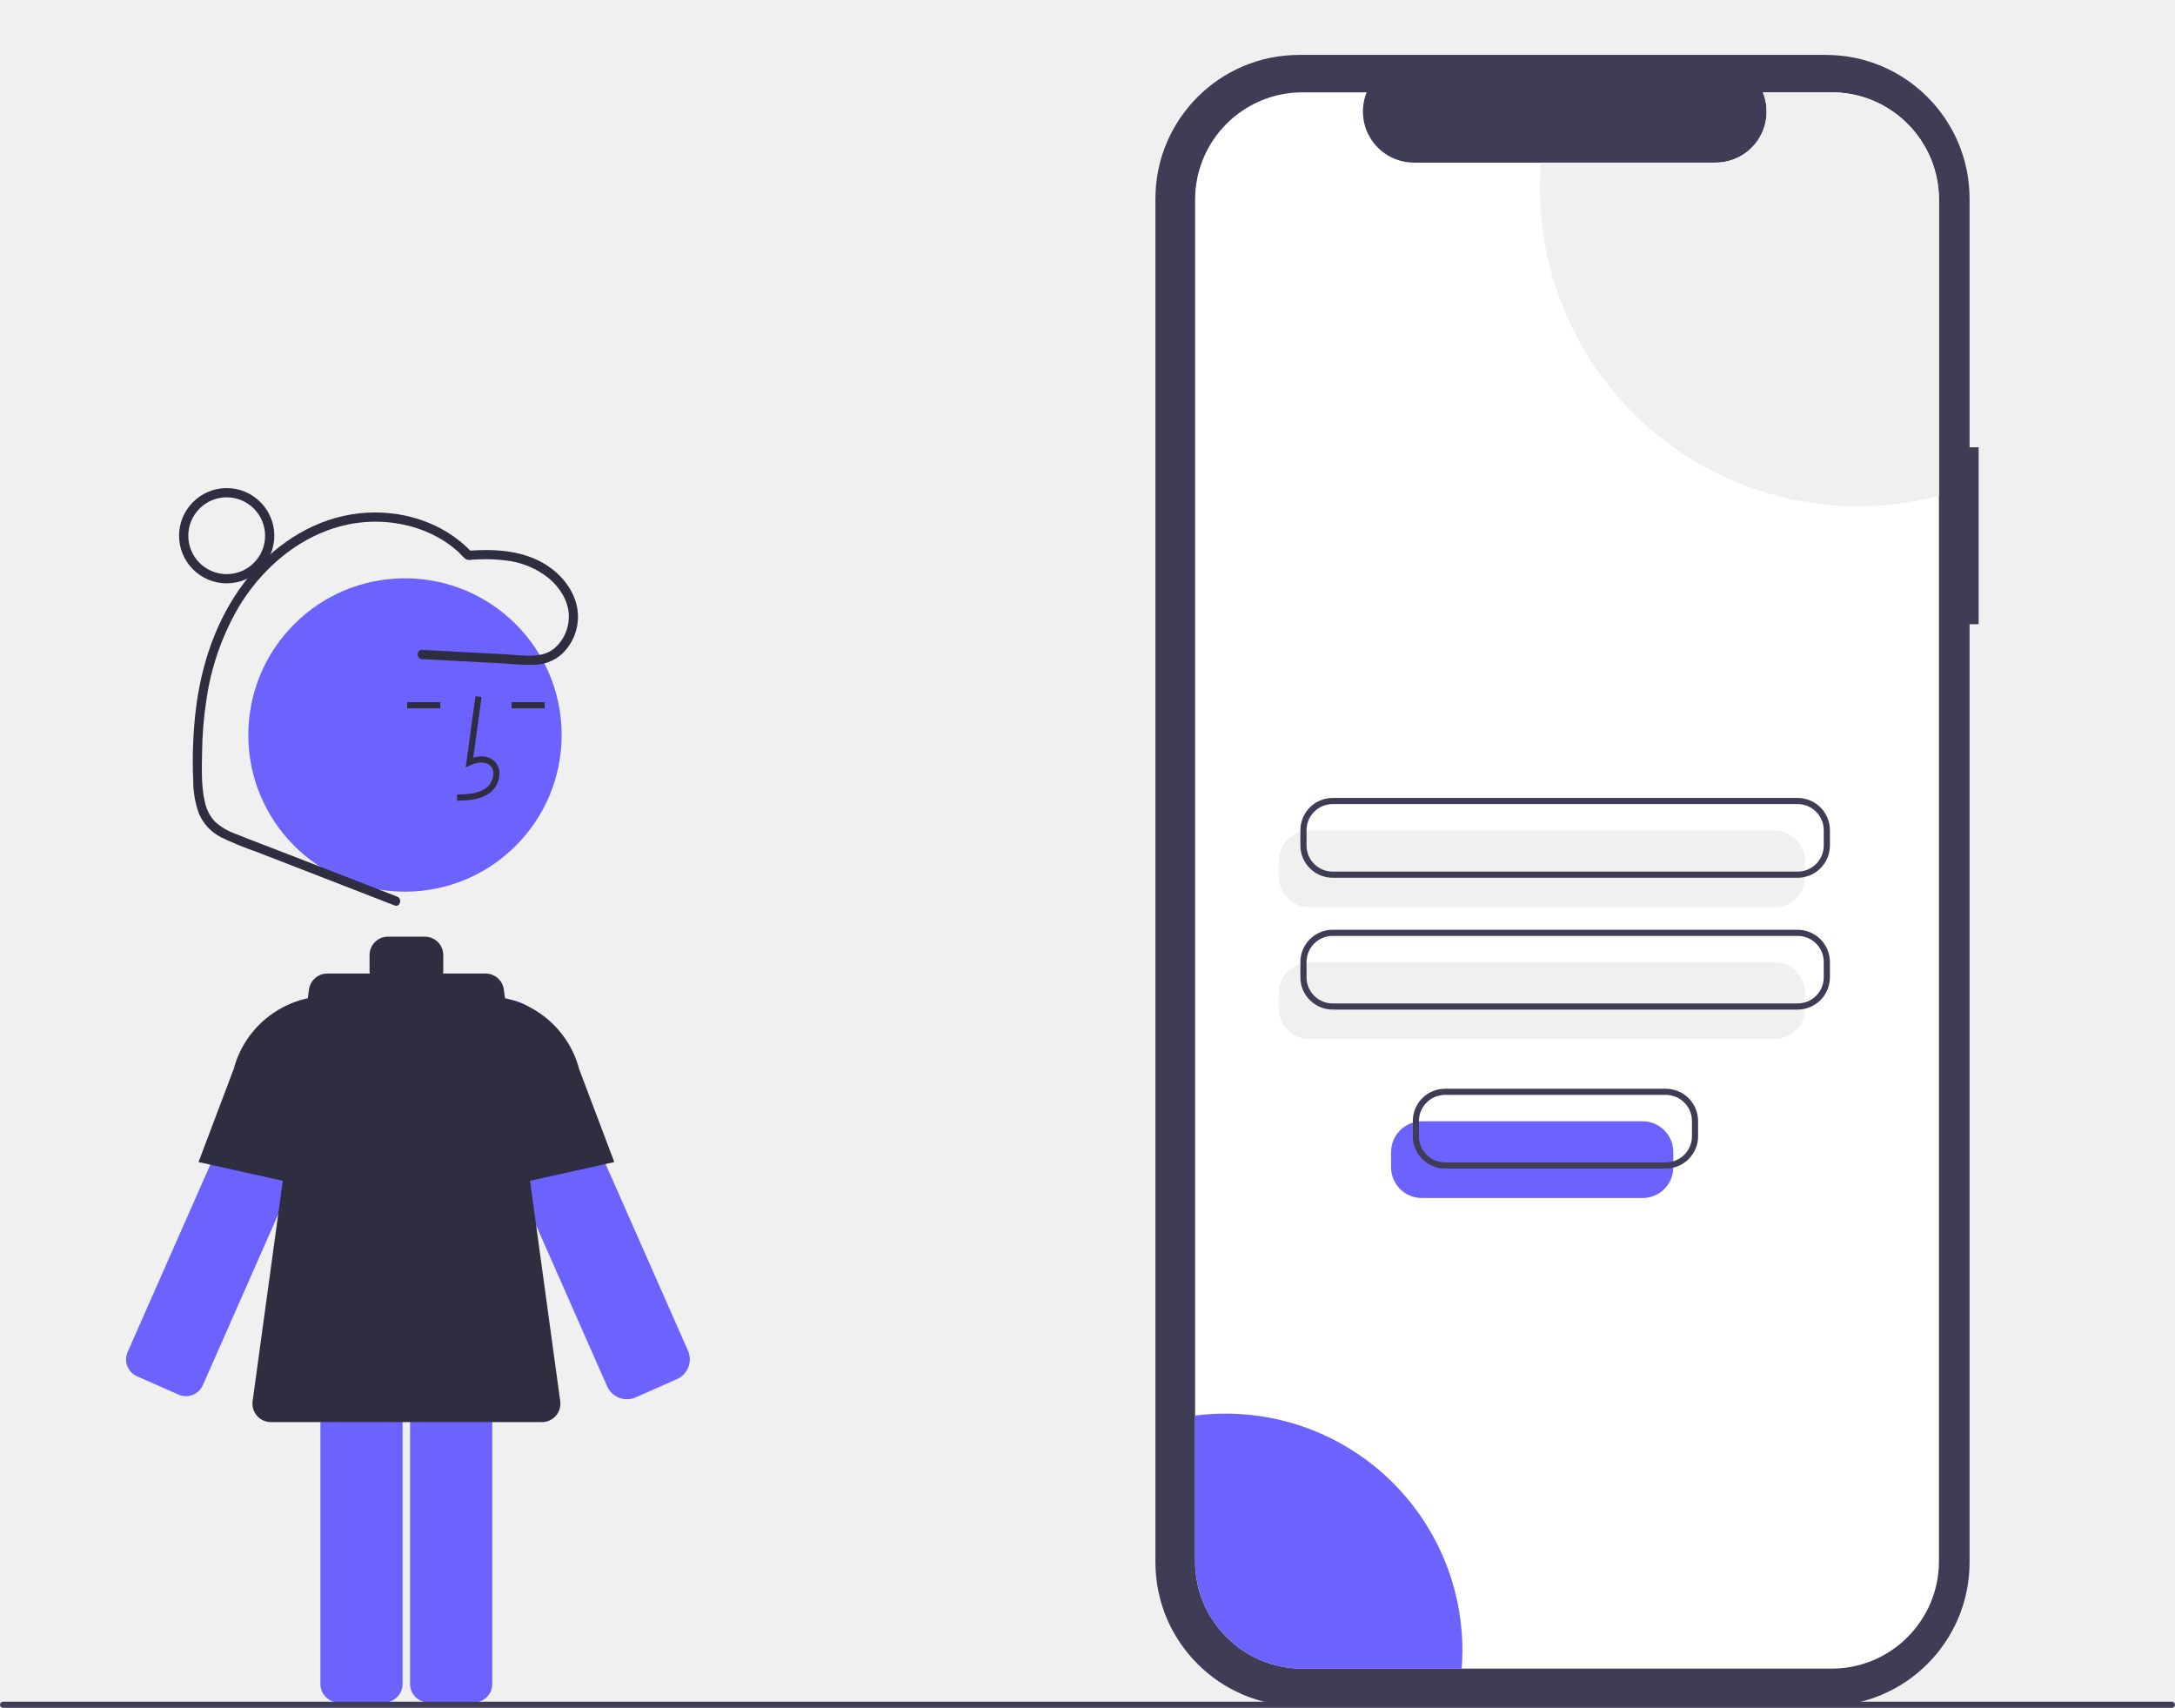
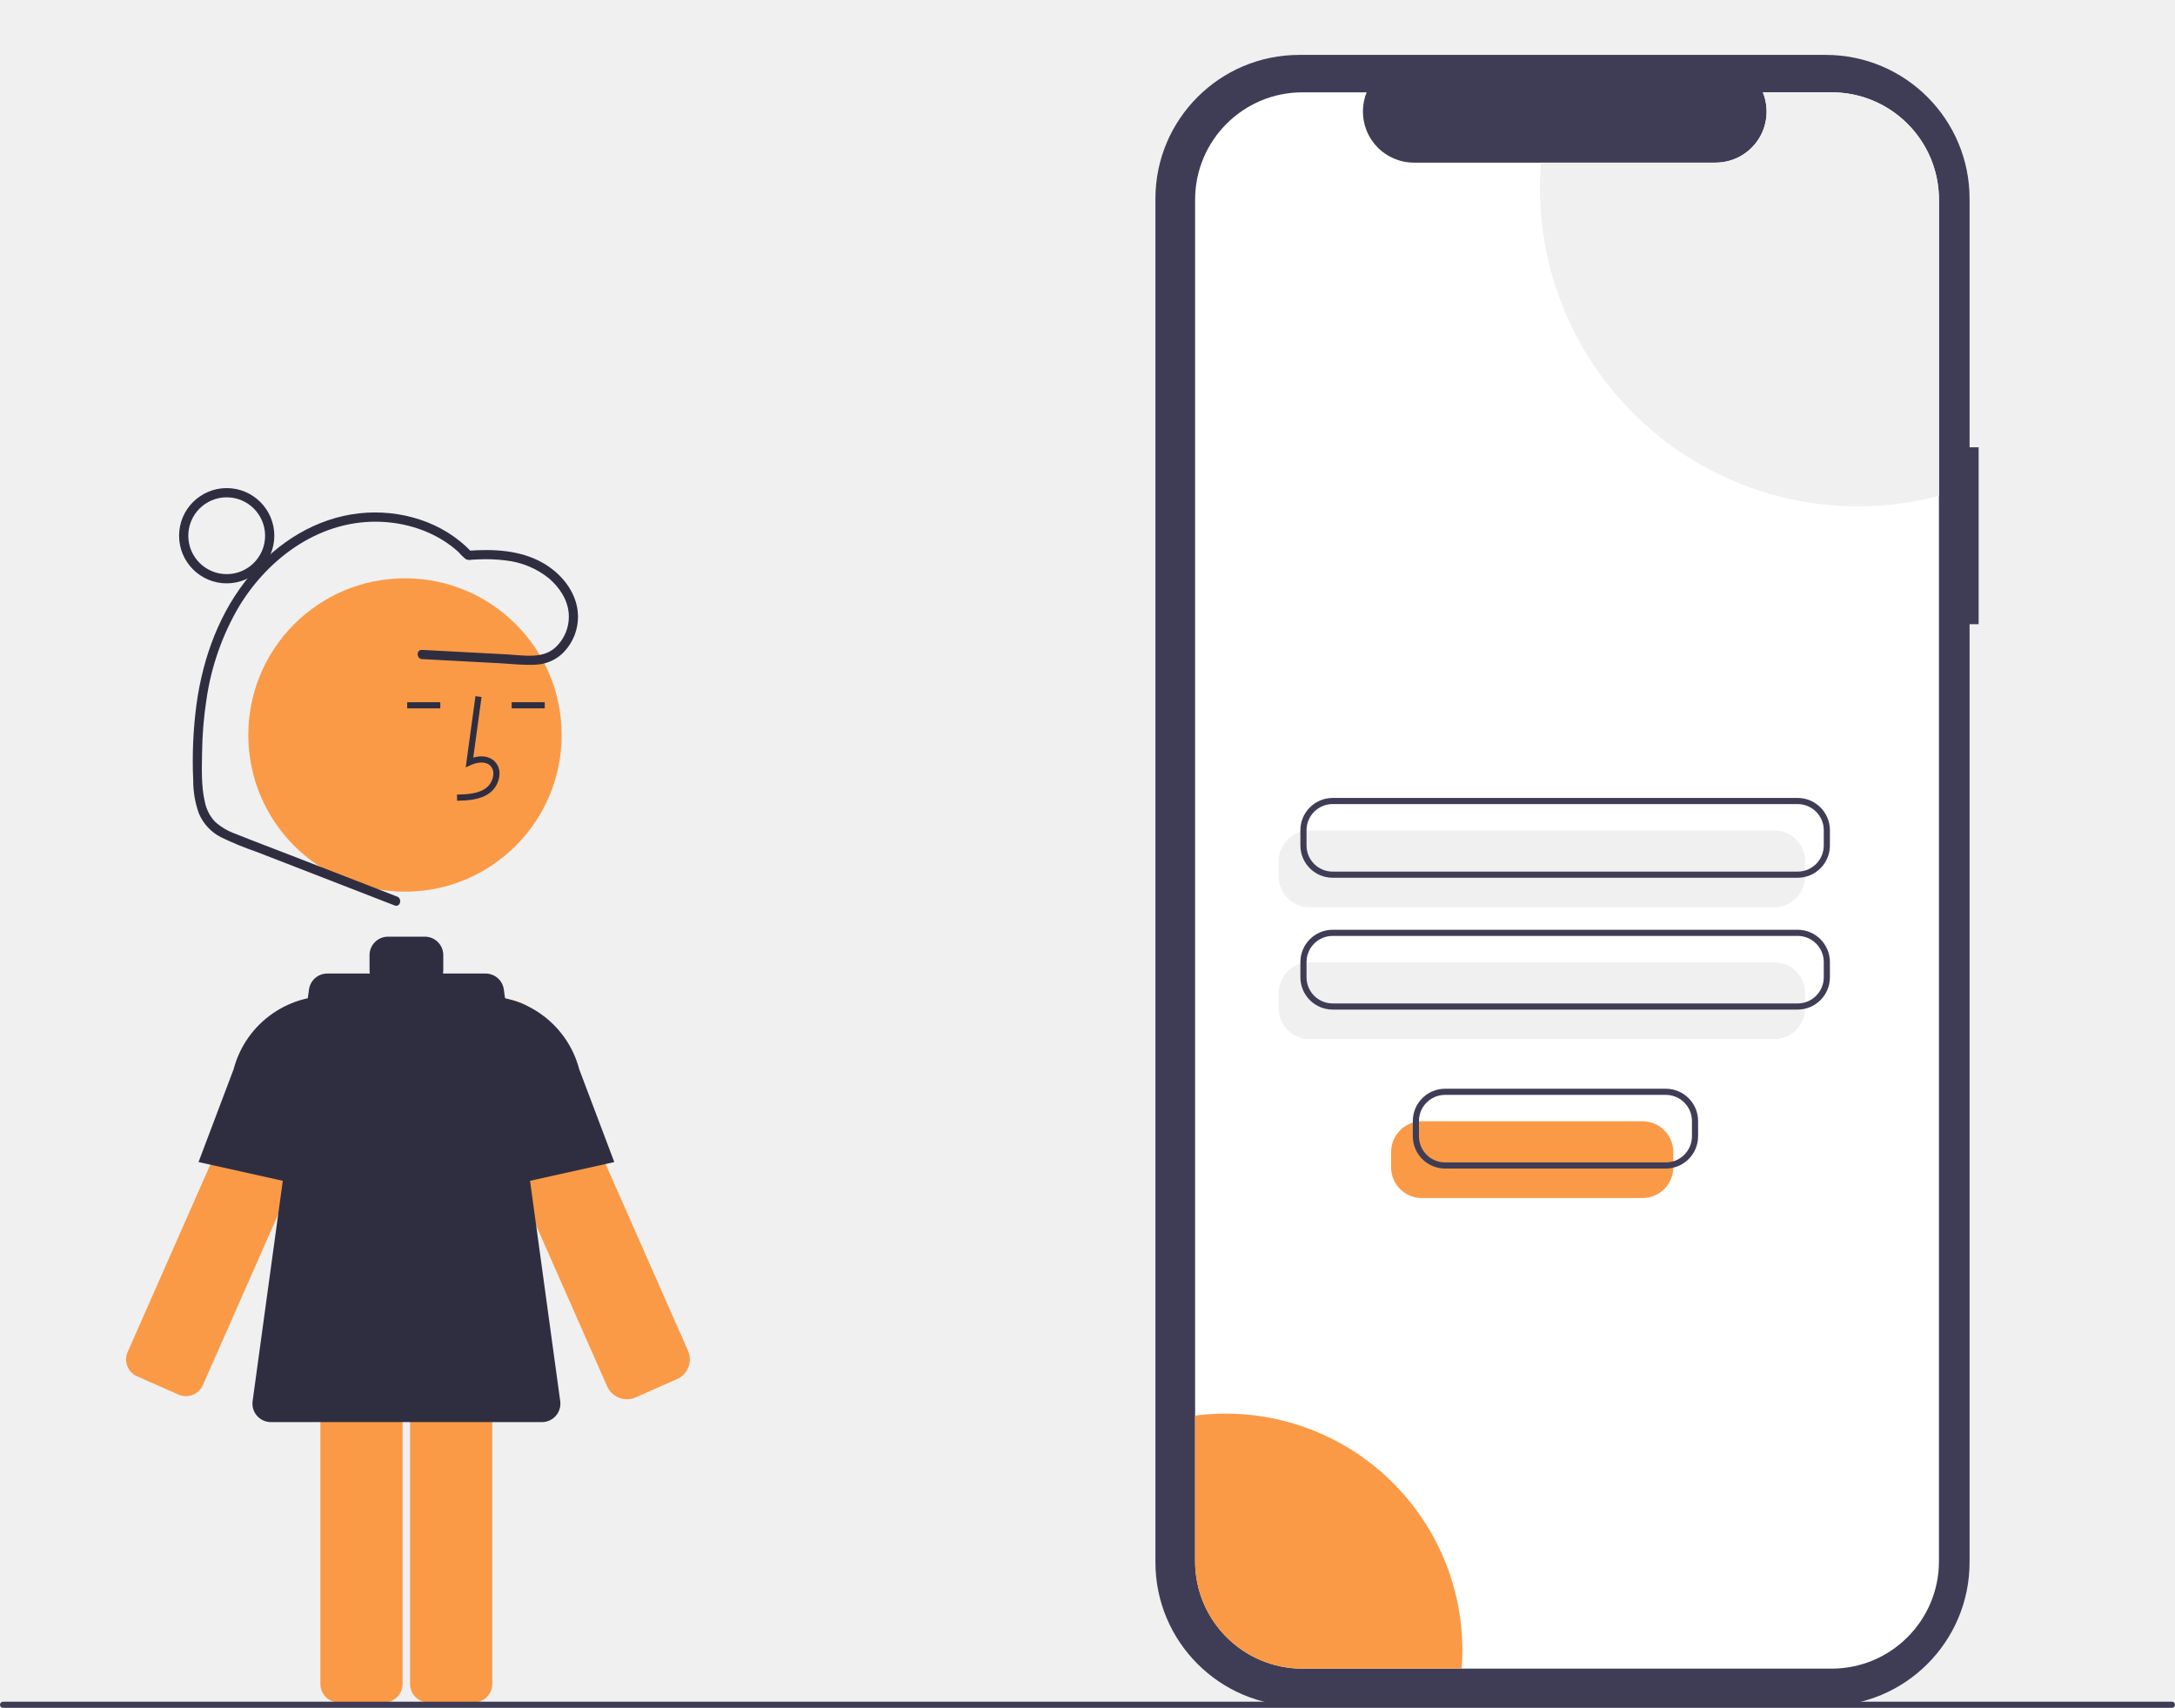
<svg xmlns="http://www.w3.org/2000/svg" data-name="Layer 1" width="708" height="555.867" viewBox="0 0 708 555.867">
  <path id="b10fb2cf-c586-4c5f-9fbf-e678f5ffa3db-81" data-name="Path 133" d="M890.465,679.515a211.722,211.722,0,0,1-46.196,37.27c-.392.241-.79.467-1.189.7l-27.639-24.463c.29-.27.612-.572.958-.905C836.992,672.563,939.229,535.838,946.042,502.544,945.572,505.317,952.189,614.094,890.465,679.515Z" transform="translate(-246 -172.0663)" fill="#f0f0f0" />
  <path id="a32c10c7-75df-4179-a648-6a8d2a687209-82" data-name="Path 134" d="M849.602,721.505c-.523.125-1.054.241-1.588.348l-20.735-18.353c.405-.141.879-.309,1.42-.496,8.897-3.15,35.394-12.66,61.764-23.492,28.334-11.644,56.533-24.8,62.598-33.227C951.76,648.244,911.686,707.622,849.602,721.505Z" transform="translate(-246 -172.0663)" fill="#f0f0f0" />
  <path d="M890.082,317.646h-2.953V236.753a46.819,46.819,0,0,0-46.819-46.819H668.926a46.819,46.819,0,0,0-46.819,46.819v443.789a46.819,46.819,0,0,0,46.819,46.819H840.31a46.819,46.819,0,0,0,46.819-46.819V375.228h2.953Z" transform="translate(-246 -172.0663)" fill="#3f3d56" />
  <path d="M877.163,237.074V680.217a34.957,34.957,0,0,1-34.969,34.957H669.984a34.954,34.954,0,0,1-34.957-34.957V237.074a34.954,34.954,0,0,1,34.957-34.957h20.898a16.619,16.619,0,0,0,15.383,22.88h98.181a16.601,16.601,0,0,0,15.384-22.88H842.193A34.957,34.957,0,0,1,877.163,237.074Z" transform="translate(-246 -172.0663)" fill="#fff" />
  <path d="M823.595,467.355H672.228a10.011,10.011,0,0,1-10-10v-4.978a10.011,10.011,0,0,1,10-10h151.367a10.011,10.011,0,0,1,10,10v4.978A10.011,10.011,0,0,1,823.595,467.355Z" transform="translate(-246 -172.0663)" fill="#f0f0f0" />
  <path d="M823.595,510.262H672.228a10.011,10.011,0,0,1-10-10v-4.978a10.011,10.011,0,0,1,10-10h151.367a10.011,10.011,0,0,1,10,10v4.978A10.011,10.011,0,0,1,823.595,510.262Z" transform="translate(-246 -172.0663)" fill="#f0f0f0" />
  <path d="M831.166,457.759H679.8a10.512,10.512,0,0,1-10.5-10.5v-4.978a10.512,10.512,0,0,1,10.5-10.5h151.367a10.512,10.512,0,0,1,10.5,10.5v4.978A10.512,10.512,0,0,1,831.166,457.759Zm-151.367-23.978a8.51,8.51,0,0,0-8.5,8.5v4.978a8.51,8.51,0,0,0,8.5,8.5h151.367a8.51,8.51,0,0,0,8.5-8.5v-4.978a8.51,8.51,0,0,0-8.5-8.5Z" transform="translate(-246 -172.0663)" fill="#3f3d56" />
  <path d="M831.166,500.666H679.8a10.512,10.512,0,0,1-10.5-10.5V485.189a10.512,10.512,0,0,1,10.5-10.5h151.367a10.512,10.512,0,0,1,10.5,10.5v4.978A10.512,10.512,0,0,1,831.166,500.666ZM679.8,476.689a8.51,8.51,0,0,0-8.5,8.5v4.978a8.51,8.51,0,0,0,8.5,8.5h151.367a8.51,8.51,0,0,0,8.5-8.5V485.189a8.51,8.51,0,0,0-8.5-8.5Z" transform="translate(-246 -172.0663)" fill="#3f3d56" />
  <path d="M877.163,237.074V333.464A103.539,103.539,0,0,1,747.28,233.389q0-4.24.341-8.392h56.826a16.601,16.601,0,0,0,15.384-22.88H842.193A34.957,34.957,0,0,1,877.163,237.074Z" transform="translate(-246 -172.0663)" fill="#f0f0f0" />
-   <path d="M722.041,709.154c0,2.032-.076,4.038-.24,6.02H669.984a34.954,34.954,0,0,1-34.957-34.957v-47.4a77.073,77.073,0,0,1,87.013,76.337Z" transform="translate(-246 -172.0663)" fill="#6c63ff" />
-   <path d="M304.121,625.985a6.007,6.007,0,0,0,7.911-3.067l46.679-105.794a13.379,13.379,0,0,0-17.077-17.876h-0a13.199,13.199,0,0,0-6.75,5.78,13.649,13.649,0,0,0-.654,1.293l-46.679,105.794a6,6,0,0,0,3.067,7.912Z" transform="translate(-246 -172.0663)" fill="#6c63ff" />
+   <path d="M722.041,709.154c0,2.032-.076,4.038-.24,6.02H669.984a34.954,34.954,0,0,1-34.957-34.957v-47.4a77.073,77.073,0,0,1,87.013,76.337Z" transform="translate(-246 -172.0663)" fill="#FA9A47" />
+   <path d="M304.121,625.985a6.007,6.007,0,0,0,7.911-3.067l46.679-105.794a13.379,13.379,0,0,0-17.077-17.876h-0a13.199,13.199,0,0,0-6.75,5.78,13.649,13.649,0,0,0-.654,1.293l-46.679,105.794a6,6,0,0,0,3.067,7.912Z" transform="translate(-246 -172.0663)" fill="#FA9A47" />
  <path d="M356.795,560.557l-46.172-10.261,11.428-30.232a31.95,31.95,0,0,1,34.299-23.628l.445.049Z" transform="translate(-246 -172.0663)" fill="#2f2e41" />
-   <path d="M450.055,627.498a7.028,7.028,0,0,1-6.412-4.177L396.964,517.527a14.381,14.381,0,0,1,25.609-12.997v-0a14.618,14.618,0,0,1,.703,1.388l46.679,105.794a7,7,0,0,1-3.579,9.23l-13.961,6.16-.007-.016A6.944,6.944,0,0,1,450.055,627.498Z" transform="translate(-246 -172.0663)" fill="#6c63ff" />
-   <path d="M385.485,591.169a6.007,6.007,0,0,0-6,6V720.183a6.007,6.007,0,0,0,6,6H400.245a6.007,6.007,0,0,0,6-6V597.169a6.007,6.007,0,0,0-6-6Z" transform="translate(-246 -172.0663)" fill="#6c63ff" />
-   <path d="M356.293,591.169a6.007,6.007,0,0,0-6,6V720.183a6.007,6.007,0,0,0,6,6h14.76a6.007,6.007,0,0,0,6-6V597.169a6.007,6.007,0,0,0-6-6Z" transform="translate(-246 -172.0663)" fill="#6c63ff" />
-   <circle cx="131.828" cy="239.224" r="51" fill="#6c63ff" />
+   <path d="M450.055,627.498a7.028,7.028,0,0,1-6.412-4.177L396.964,517.527a14.381,14.381,0,0,1,25.609-12.997v-0a14.618,14.618,0,0,1,.703,1.388l46.679,105.794a7,7,0,0,1-3.579,9.23l-13.961,6.16-.007-.016A6.944,6.944,0,0,1,450.055,627.498Z" transform="translate(-246 -172.0663)" fill="#FA9A47" />
+   <path d="M385.485,591.169a6.007,6.007,0,0,0-6,6V720.183a6.007,6.007,0,0,0,6,6H400.245a6.007,6.007,0,0,0,6-6V597.169a6.007,6.007,0,0,0-6-6Z" transform="translate(-246 -172.0663)" fill="#FA9A47" />
+   <path d="M356.293,591.169a6.007,6.007,0,0,0-6,6V720.183a6.007,6.007,0,0,0,6,6h14.76a6.007,6.007,0,0,0,6-6V597.169a6.007,6.007,0,0,0-6-6Z" transform="translate(-246 -172.0663)" fill="#FA9A47" />
+   <circle cx="131.828" cy="239.224" r="51" fill="#FA9A47" />
  <path d="M394.8,432.699c3.306-.092,7.42-.207,10.59-2.522a8.133,8.133,0,0,0,3.2-6.073,5.471,5.471,0,0,0-1.86-4.493c-1.656-1.399-4.073-1.727-6.678-.961l2.699-19.726-1.981-.271L397.596,421.843l1.655-.759c1.918-.88,4.552-1.328,6.188.055a3.515,3.515,0,0,1,1.153,2.896,6.147,6.147,0,0,1-2.381,4.528c-2.467,1.802-5.746,2.034-9.466,2.138Z" transform="translate(-246 -172.0663)" fill="#2f2e41" />
  <rect x="166.55" y="228.559" width="10.772" height="2" fill="#2f2e41" />
  <rect x="132.55" y="228.559" width="10.772" height="2" fill="#2f2e41" />
  <path d="M428.362,628.119l-18.356-134a6,6,0,0,0-5.945-5.186H390.205a6.025,6.025,0,0,0,.09-1v-5a6,6,0,0,0-6-6h-12a6,6,0,0,0-6,6v5a6.025,6.025,0,0,0,.09,1H352.53a6,6,0,0,0-5.945,5.186l-18.356,134a6,6,0,0,0,5.944,6.814h88.244A6,6,0,0,0,428.362,628.119Z" transform="translate(-246 -172.0663)" fill="#2f2e41" />
  <path d="M399.795,560.557V496.486l.445-.049a31.961,31.961,0,0,1,34.315,23.68l11.411,30.18Z" transform="translate(-246 -172.0663)" fill="#2f2e41" />
  <path d="M375.26,463.882l-35.275-13.692c-5.768-2.239-11.569-4.41-17.307-6.726a19.726,19.726,0,0,1-6.662-3.926,13.09,13.09,0,0,1-3.321-6.427c-1.223-5.171-1.002-10.825-.915-16.102a122.699,122.699,0,0,1,1.422-17.241,83.286,83.286,0,0,1,10.65-30.38c9.893-16.232,26.937-28.444,46.543-27.469,9.077.451,18.206,3.708,24.949,9.914a15.751,15.751,0,0,0,2.355,2.282,3.268,3.268,0,0,0,1.876.126q1.234-.079,2.471-.121a51.043,51.043,0,0,1,8.566.359,27.121,27.121,0,0,1,14.13,5.867c3.37,2.899,6.112,6.992,6.395,11.54a13.66,13.66,0,0,1-4.614,11.151c-4.209,3.547-10.213,2.3-15.261,2.033l-18.494-.98-9.37-.496c-1.929-.102-1.924,2.898,0,3l24.905,1.319c4.002.212,8.127.732,12.132.492a13.574,13.574,0,0,0,8.333-3.352,16.628,16.628,0,0,0,5.037-15.601c-1.284-6.138-5.852-11.215-11.207-14.235-7.286-4.11-15.988-4.504-24.141-3.896l1.061.439c-9.222-9.898-23.349-14.077-36.61-12.615-14.002,1.544-26.456,9.356-35.404,20.038-9.976,11.909-15.413,26.76-17.527,42.03a139.839,139.839,0,0,0-1.082,24.88,31.35,31.35,0,0,0,1.852,10.751,15.39,15.39,0,0,0,7.225,7.746,103.398,103.398,0,0,0,11.468,4.711L342.436,454.344l25.528,9.909,6.498,2.522c1.801.699,2.581-2.201.798-2.893Z" transform="translate(-246 -172.0663)" fill="#2f2e41" />
  <path d="M319.795,361.934a15.5,15.5,0,1,1,15.5-15.5A15.517,15.517,0,0,1,319.795,361.934Zm0-28a12.5,12.5,0,1,0,12.5,12.5A12.514,12.514,0,0,0,319.795,333.934Z" transform="translate(-246 -172.0663)" fill="#2f2e41" />
  <rect x="528.177" y="440.815" width="42.237" height="42.237" transform="translate(147.6141 -410.7547) rotate(37.40978)" fill="#f0f0f0" />
  <path d="M389.295,228.934a33.949,33.949,0,0,1,27.277,13.702l19.59-25.614-58.779-44.956-44.956,58.779,25.333,19.376A34.003,34.003,0,0,1,389.295,228.934Z" transform="translate(-246 -172.0663)" fill="#f0f0f0" />
  <path d="M953,727.934H247a1,1,0,0,1,0-2H953a1,1,0,0,1,0,2Z" transform="translate(-246 -172.0663)" fill="#3f3d56" />
-   <path d="M780.687,562.003H708.825a10.011,10.011,0,0,1-10-10v-4.978a10.011,10.011,0,0,1,10-10h71.862a10.011,10.011,0,0,1,10,10v4.978A10.011,10.011,0,0,1,780.687,562.003Z" transform="translate(-246 -172.0663)" fill="#6c63ff" />
+   <path d="M780.687,562.003H708.825a10.011,10.011,0,0,1-10-10v-4.978a10.011,10.011,0,0,1,10-10h71.862a10.011,10.011,0,0,1,10,10v4.978A10.011,10.011,0,0,1,780.687,562.003Z" transform="translate(-246 -172.0663)" fill="#FA9A47" />
  <path d="M788.259,552.407H716.397a10.512,10.512,0,0,1-10.5-10.5v-4.978a10.512,10.512,0,0,1,10.5-10.5h71.862a10.512,10.512,0,0,1,10.5,10.5v4.978A10.512,10.512,0,0,1,788.259,552.407Zm-71.862-23.978a8.51,8.51,0,0,0-8.5,8.5v4.978a8.51,8.51,0,0,0,8.5,8.5h71.862a8.51,8.51,0,0,0,8.5-8.5v-4.978a8.51,8.51,0,0,0-8.5-8.5Z" transform="translate(-246 -172.0663)" fill="#3f3d56" />
</svg>
